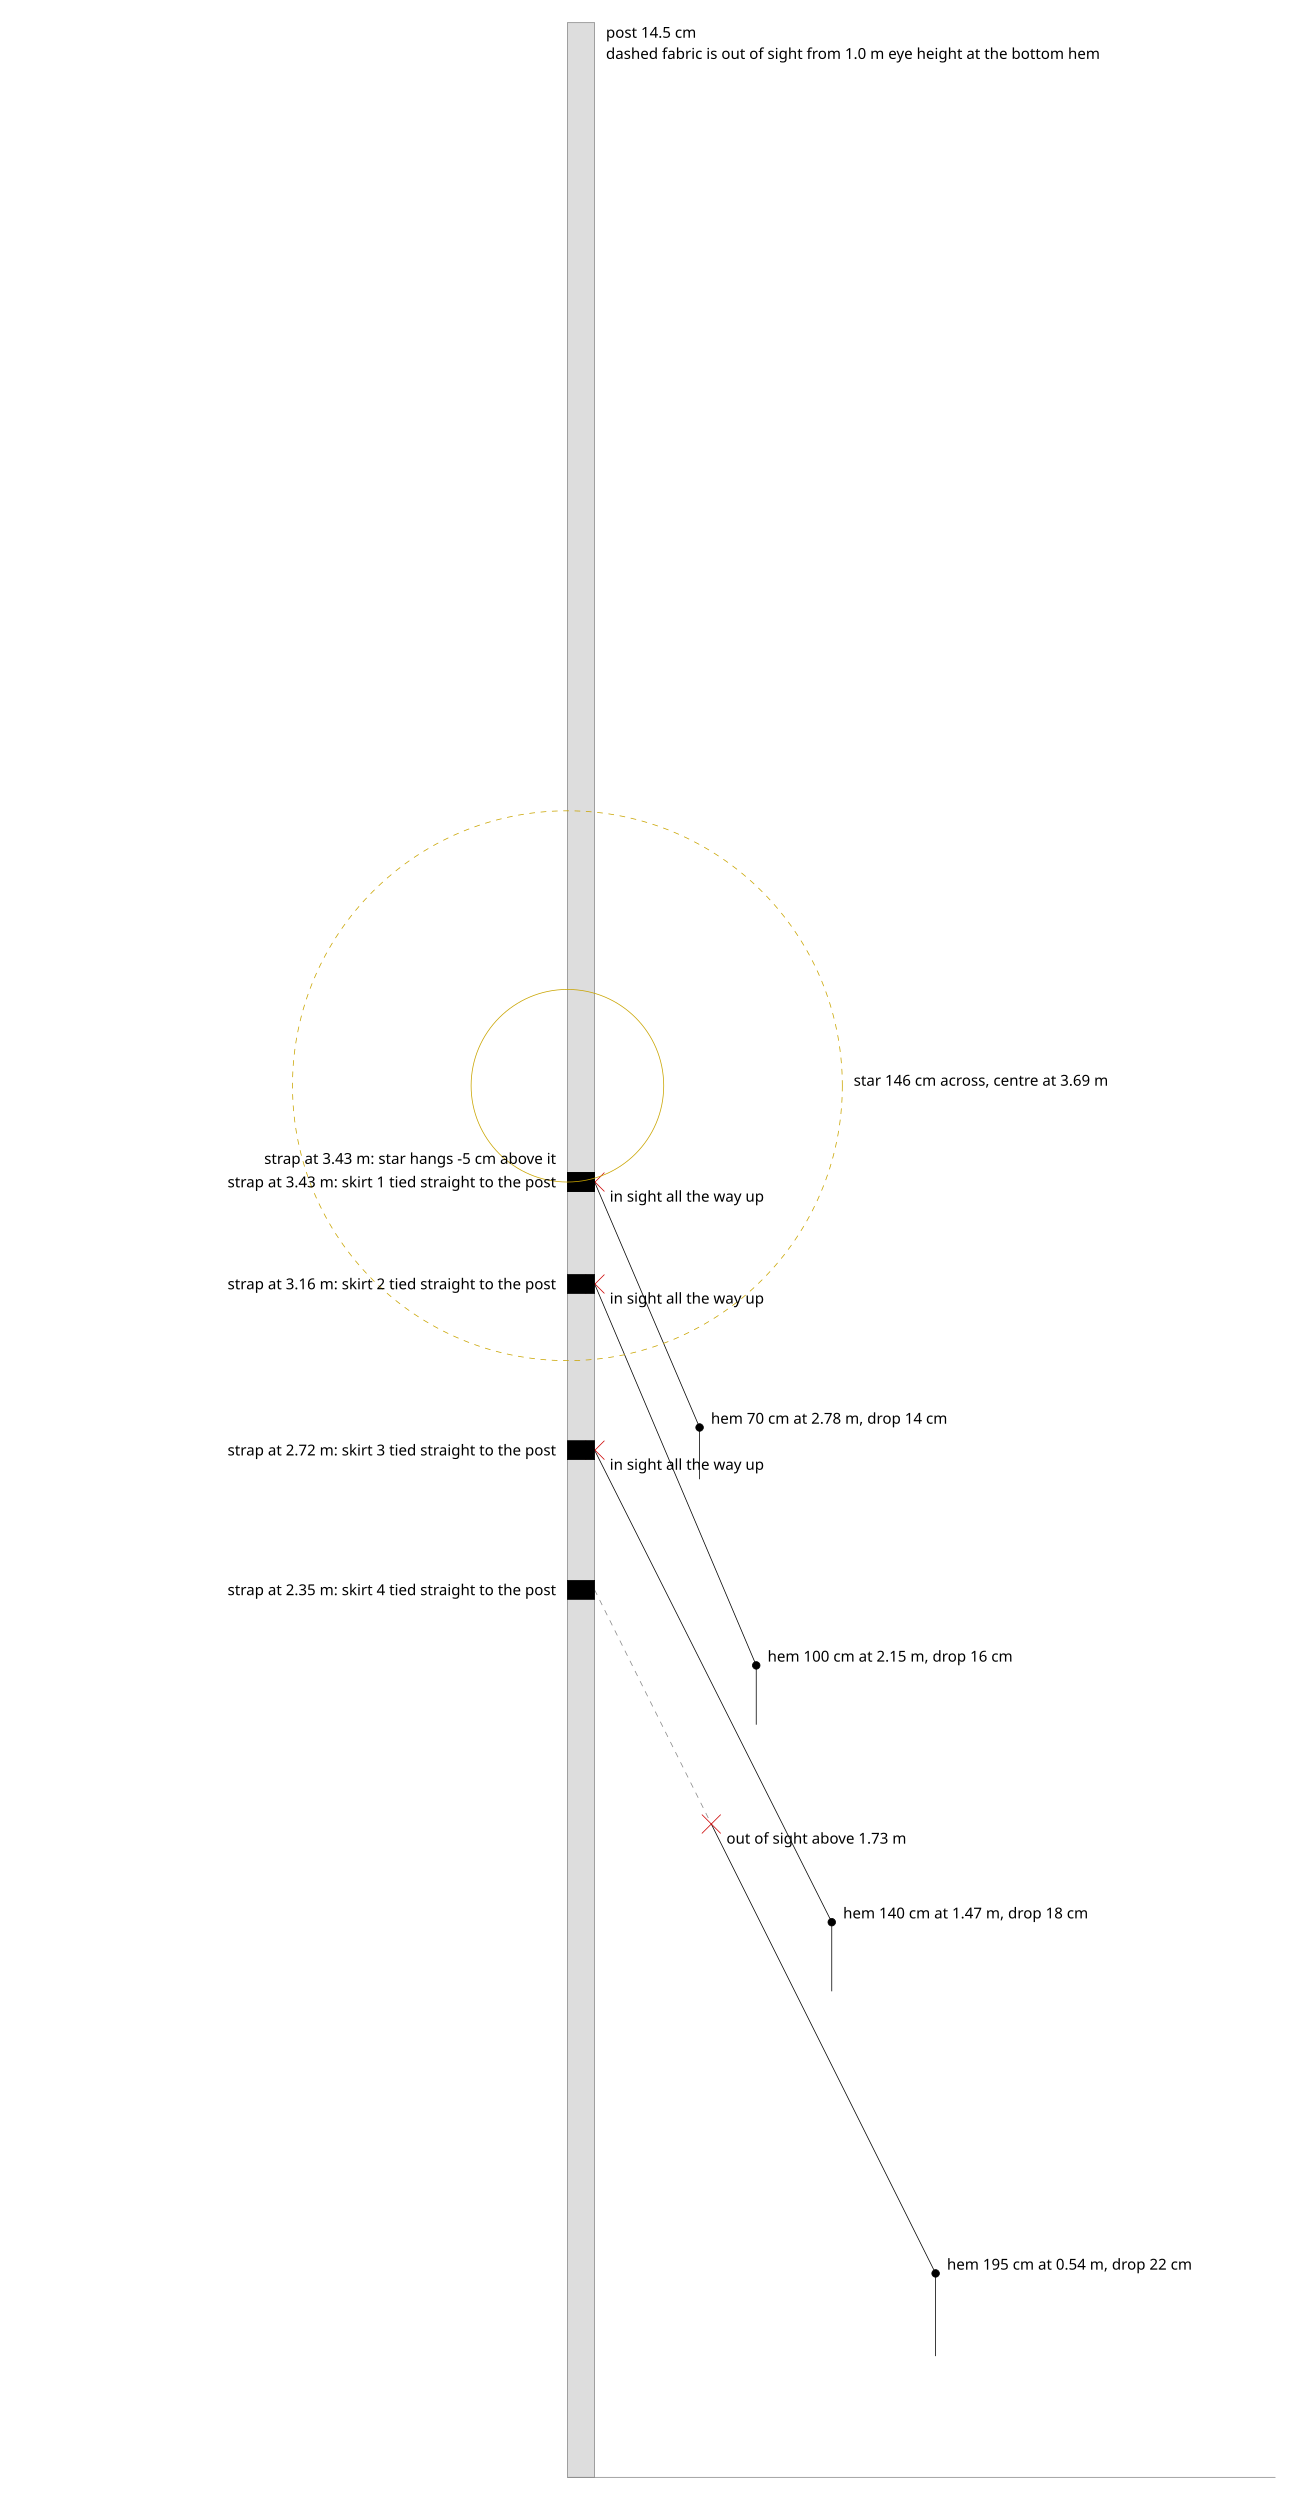
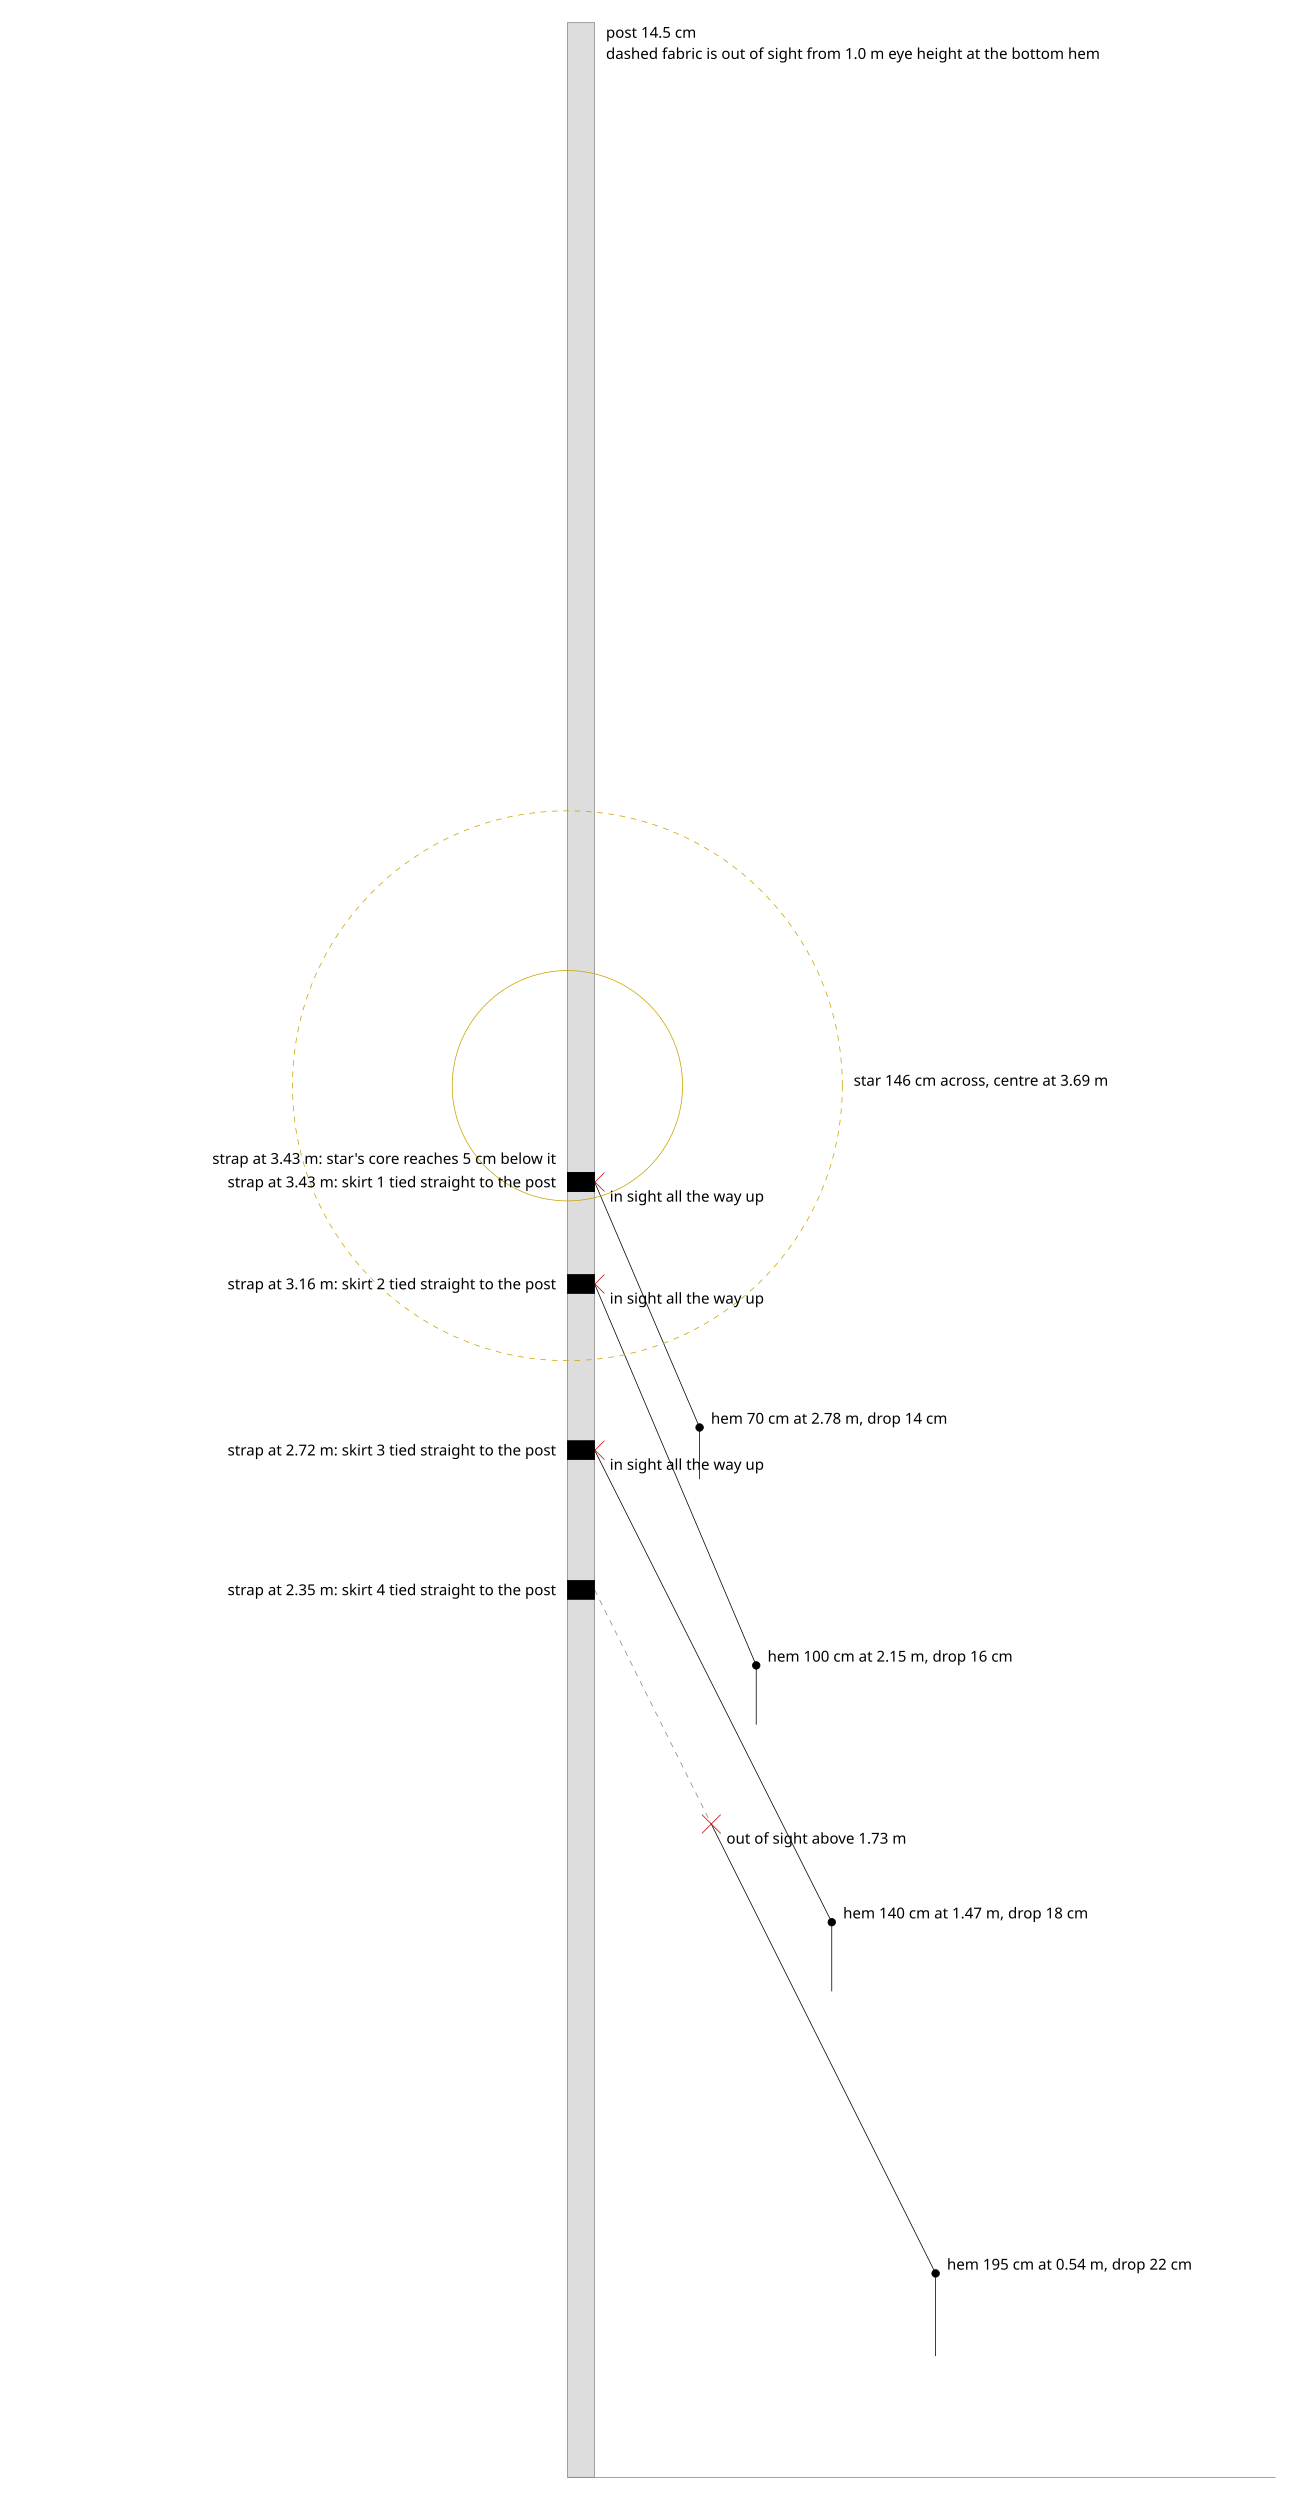
<svg xmlns="http://www.w3.org/2000/svg" viewBox="-1500 -6560 3435 6620" width="344mm" height="662mm">
  <g fill="none" stroke="#000" stroke-width="2">
    <rect x="0" y="-6500" width="72" height="6500" fill="#ddd" stroke="#888" />
    <line x1="0" y1="0" x2="1875" y2="0" stroke="#888" />
    <line x1="72" y1="-3430" x2="350" y2="-2780" />
    <line x1="48" y1="-3455" x2="98" y2="-3405" stroke="#c00" />
    <line x1="48" y1="-3405" x2="98" y2="-3455" stroke="#c00" />
    <line x1="350" y1="-2780" x2="350" y2="-2643" />
    <rect x="0" y="-3455" width="72" height="50" fill="#000" />
    <circle cx="350" cy="-2780" r="10" fill="#000" />
    <line x1="72" y1="-3160" x2="500" y2="-2150" />
    <line x1="48" y1="-3185" x2="98" y2="-3135" stroke="#c00" />
    <line x1="48" y1="-3135" x2="98" y2="-3185" stroke="#c00" />
    <line x1="500" y1="-2150" x2="500" y2="-1993" />
    <rect x="0" y="-3185" width="72" height="50" fill="#000" />
    <circle cx="500" cy="-2150" r="10" fill="#000" />
    <line x1="72" y1="-2720" x2="700" y2="-1470" />
    <line x1="48" y1="-2745" x2="98" y2="-2695" stroke="#c00" />
    <line x1="48" y1="-2695" x2="98" y2="-2745" stroke="#c00" />
    <line x1="700" y1="-1470" x2="700" y2="-1287" />
    <rect x="0" y="-2745" width="72" height="50" fill="#000" />
    <circle cx="700" cy="-1470" r="10" fill="#000" />
    <line x1="381" y1="-1730" x2="975" y2="-540" />
    <line x1="72" y1="-2350" x2="381" y2="-1730" stroke="#888" stroke-dasharray="15 15" />
    <line x1="356" y1="-1755" x2="406" y2="-1705" stroke="#c00" />
    <line x1="356" y1="-1705" x2="406" y2="-1755" stroke="#c00" />
    <line x1="975" y1="-540" x2="975" y2="-321" />
    <rect x="0" y="-2375" width="72" height="50" fill="#000" />
    <circle cx="975" cy="-540" r="10" fill="#000" />
    <rect x="0" y="-3455" width="72" height="50" fill="#000" />
-     <circle cx="0" cy="-3685" r="255" stroke="#c9a400" />
+     <circle cx="0" cy="-3685" r="305" stroke="#c9a400" />
    <circle cx="0" cy="-3685" r="728" stroke="#c9a400" stroke-dasharray="15 15" />
  </g>
  <g font-family="sans-serif" font-size="40">
    <text x="112" y="-3378" text-anchor="start">in sight all the way up</text>
    <text x="-30" y="-3416" text-anchor="end">strap at 3.43 m: skirt 1 tied straight to the post</text>
    <text x="380" y="-2790" text-anchor="start">hem 70 cm at 2.78 m, drop 14 cm</text>
    <text x="112" y="-3108" text-anchor="start">in sight all the way up</text>
    <text x="-30" y="-3146" text-anchor="end">strap at 3.16 m: skirt 2 tied straight to the post</text>
    <text x="530" y="-2160" text-anchor="start">hem 100 cm at 2.15 m, drop 16 cm</text>
    <text x="112" y="-2668" text-anchor="start">in sight all the way up</text>
    <text x="-30" y="-2706" text-anchor="end">strap at 2.72 m: skirt 3 tied straight to the post</text>
    <text x="730" y="-1480" text-anchor="start">hem 140 cm at 1.47 m, drop 18 cm</text>
    <text x="421" y="-1678" text-anchor="start">out of sight above 1.73 m</text>
    <text x="-30" y="-2336" text-anchor="end">strap at 2.35 m: skirt 4 tied straight to the post</text>
    <text x="1005" y="-550" text-anchor="start">hem 195 cm at 0.54 m, drop 22 cm</text>
-     <text x="-30" y="-3478" text-anchor="end">strap at 3.43 m: star hangs -5 cm above it</text>
+     <text x="-30" y="-3478" text-anchor="end">strap at 3.43 m: star's core reaches 5 cm below it</text>
    <text x="758" y="-3685" text-anchor="start">star 146 cm across, centre at 3.69 m</text>
    <text x="102" y="-6460" text-anchor="start">post 14.5 cm</text>
    <text x="102" y="-6404" text-anchor="start">dashed fabric is out of sight from 1.0 m eye height at the bottom hem</text>
  </g>
</svg>
